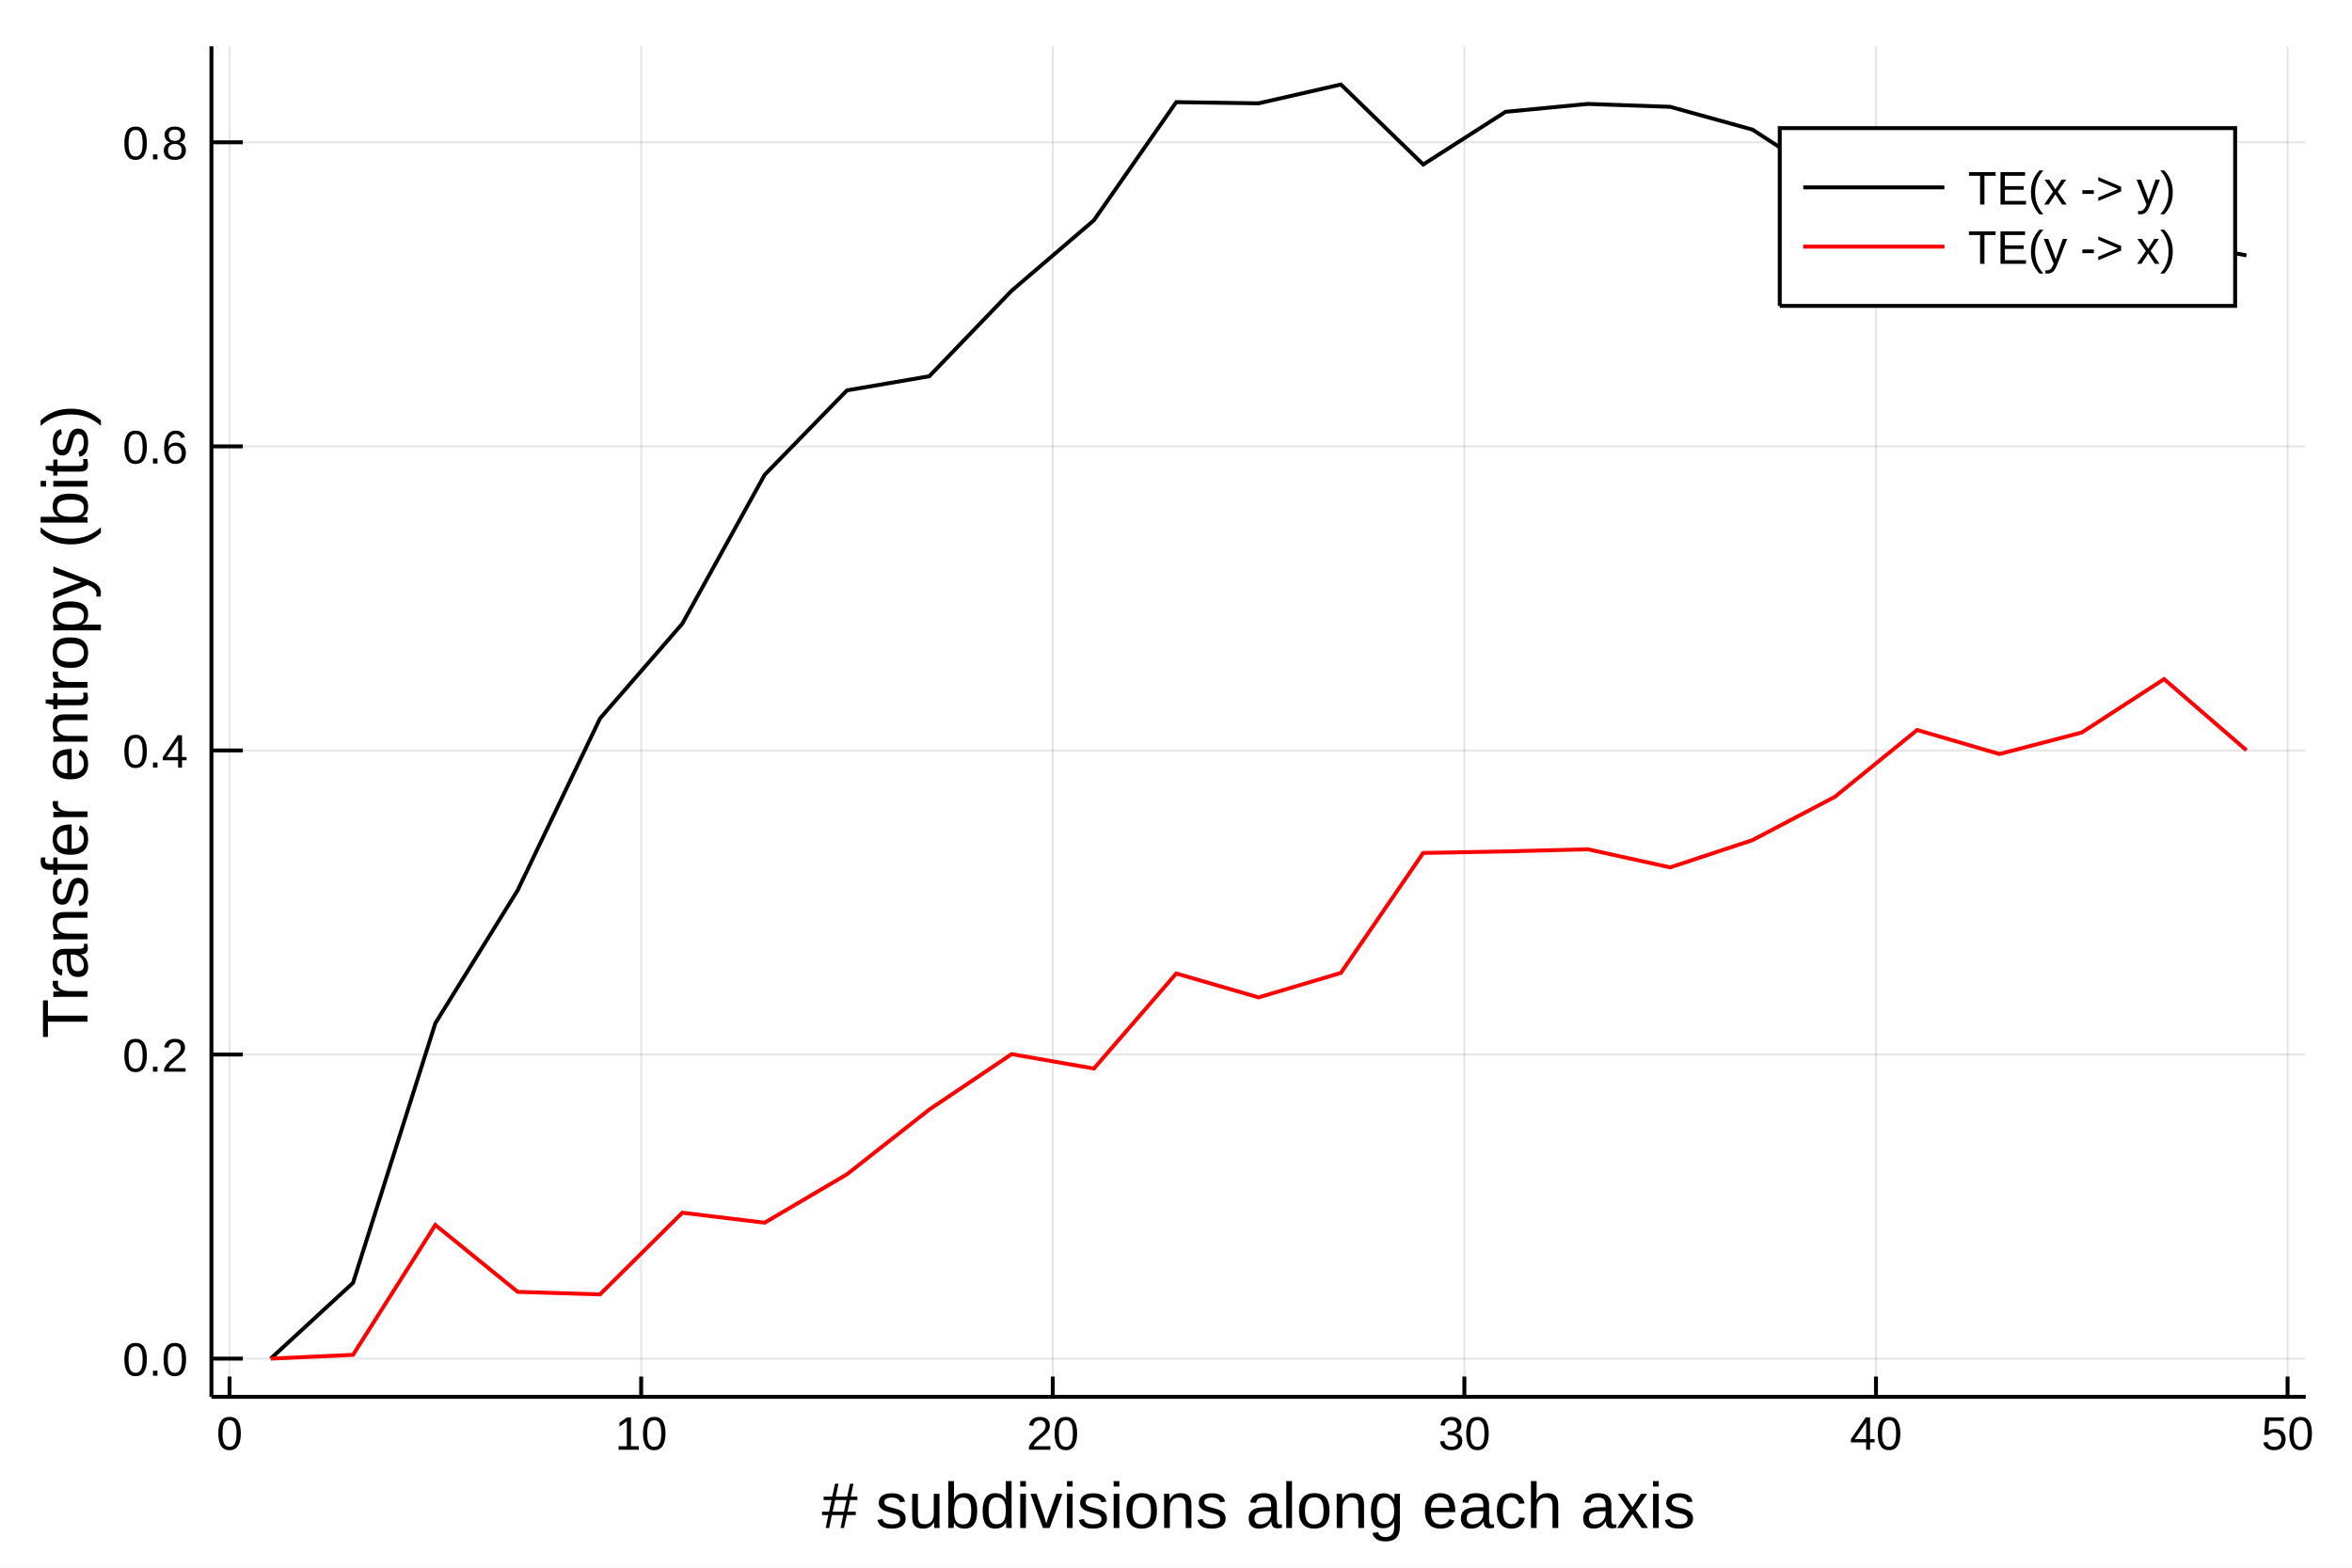
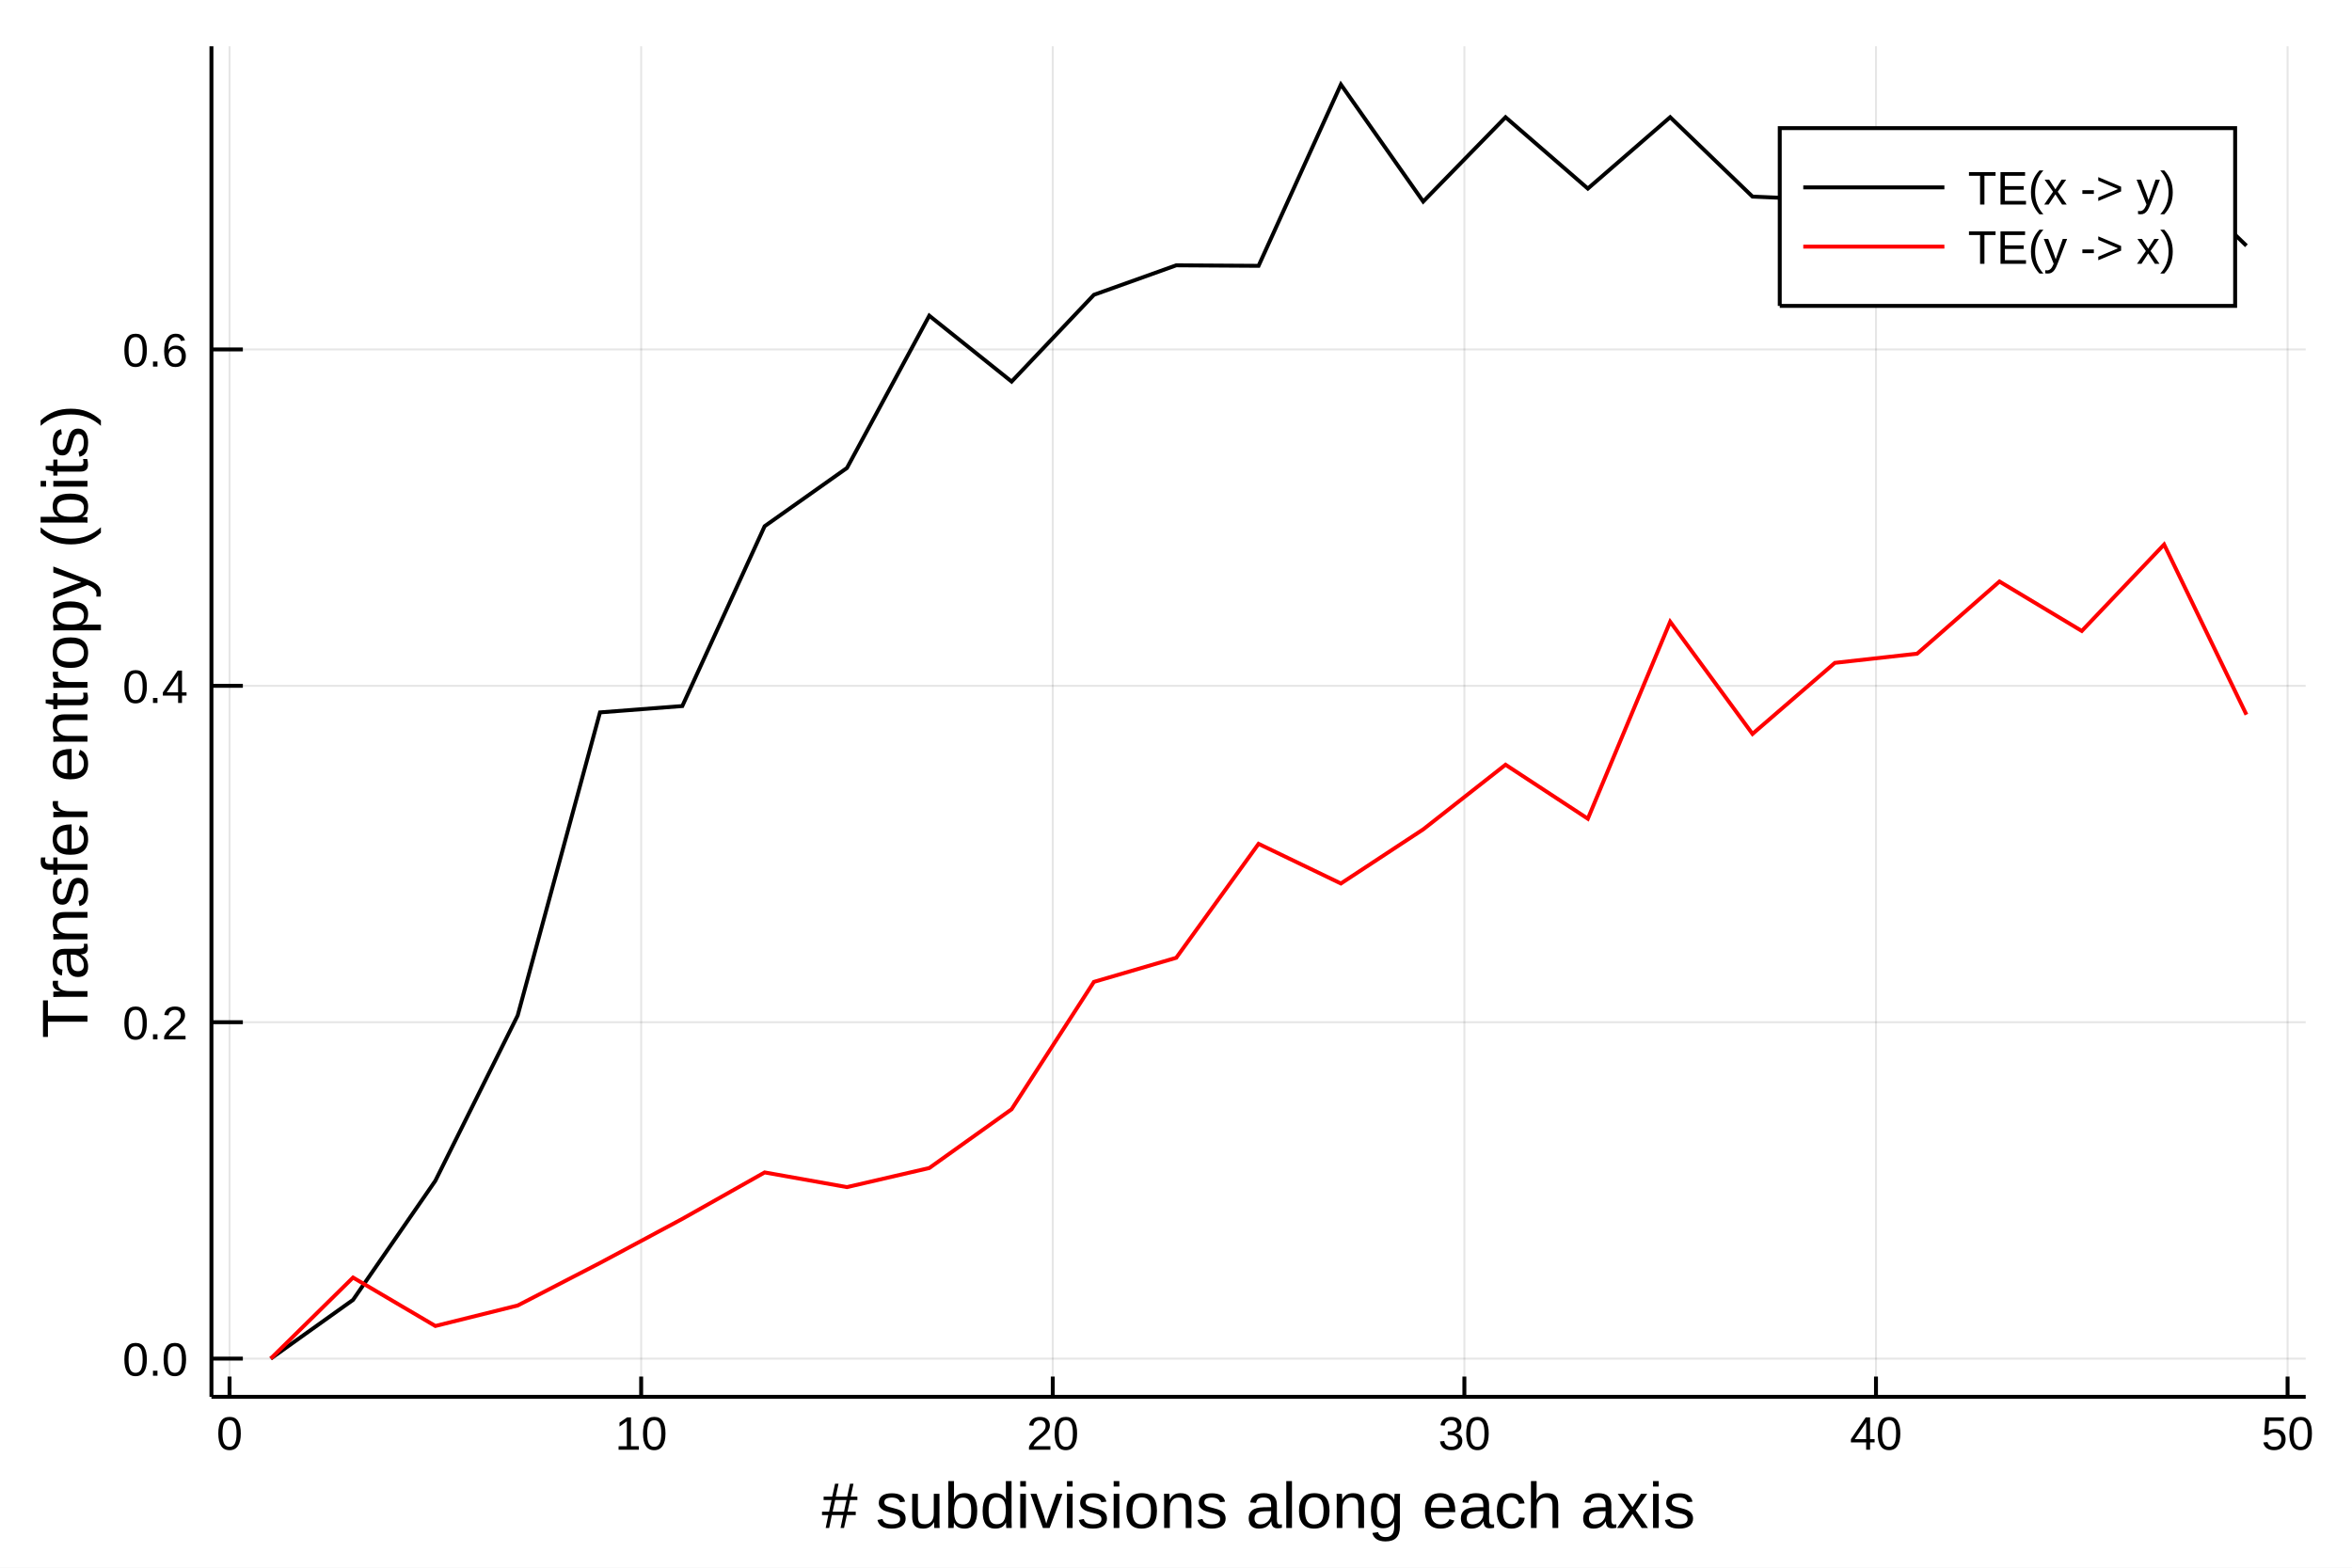
<svg xmlns="http://www.w3.org/2000/svg" width="600" height="400" viewBox="0 0 2400 1600">
  <defs>
-     <clipPath id="clip7700">
+     <clipPath id="clip6600">
      <rect x="0" y="0" width="2400" height="1600" />
    </clipPath>
  </defs>
-   <path clip-path="url(#clip7700)" d=" M0 1600 L2400 1600 L2400 0 L0 0  Z   " fill="#ffffff" fill-rule="evenodd" fill-opacity="1" />
+   <path clip-path="url(#clip6600)" d=" M0 1600 L2400 1600 L2400 0 L0 0  Z   " fill="#ffffff" fill-rule="evenodd" fill-opacity="1" />
  <defs>
-     <clipPath id="clip7701">
+     <clipPath id="clip6601">
      <rect x="480" y="0" width="1681" height="1600" />
    </clipPath>
  </defs>
-   <path clip-path="url(#clip7700)" d=" M215.754 1425.62 L2352.76 1425.62 L2352.76 47.244 L215.754 47.244  Z   " fill="#ffffff" fill-rule="evenodd" fill-opacity="1" />
+   <path clip-path="url(#clip6600)" d=" M215.754 1425.62 L2352.76 1425.62 L2352.76 47.244 L215.754 47.244  Z   " fill="#ffffff" fill-rule="evenodd" fill-opacity="1" />
  <defs>
-     <clipPath id="clip7702">
+     <clipPath id="clip6602">
      <rect x="215" y="47" width="2138" height="1379" />
    </clipPath>
  </defs>
-   <polyline clip-path="url(#clip7702)" style="stroke:#000000; stroke-width:2; stroke-opacity:0.1; fill:none" points="   234.234,1425.62 234.234,47.244    " />
-   <polyline clip-path="url(#clip7702)" style="stroke:#000000; stroke-width:2; stroke-opacity:0.1; fill:none" points="   654.243,1425.62 654.243,47.244    " />
-   <polyline clip-path="url(#clip7702)" style="stroke:#000000; stroke-width:2; stroke-opacity:0.1; fill:none" points="   1074.25,1425.62 1074.25,47.244    " />
-   <polyline clip-path="url(#clip7702)" style="stroke:#000000; stroke-width:2; stroke-opacity:0.1; fill:none" points="   1494.26,1425.62 1494.26,47.244    " />
-   <polyline clip-path="url(#clip7702)" style="stroke:#000000; stroke-width:2; stroke-opacity:0.1; fill:none" points="   1914.27,1425.62 1914.27,47.244    " />
-   <polyline clip-path="url(#clip7702)" style="stroke:#000000; stroke-width:2; stroke-opacity:0.1; fill:none" points="   2334.28,1425.62 2334.28,47.244    " />
-   <polyline clip-path="url(#clip7702)" style="stroke:#000000; stroke-width:2; stroke-opacity:0.1; fill:none" points="   215.754,1386.61 2352.76,1386.61    " />
-   <polyline clip-path="url(#clip7702)" style="stroke:#000000; stroke-width:2; stroke-opacity:0.1; fill:none" points="   215.754,1076.26 2352.76,1076.26    " />
-   <polyline clip-path="url(#clip7702)" style="stroke:#000000; stroke-width:2; stroke-opacity:0.1; fill:none" points="   215.754,765.912 2352.76,765.912    " />
-   <polyline clip-path="url(#clip7702)" style="stroke:#000000; stroke-width:2; stroke-opacity:0.1; fill:none" points="   215.754,455.564 2352.76,455.564    " />
-   <polyline clip-path="url(#clip7702)" style="stroke:#000000; stroke-width:2; stroke-opacity:0.1; fill:none" points="   215.754,145.216 2352.76,145.216    " />
-   <polyline clip-path="url(#clip7700)" style="stroke:#000000; stroke-width:4; stroke-opacity:1; fill:none" points="   215.754,1425.62 2352.76,1425.62    " />
-   <polyline clip-path="url(#clip7700)" style="stroke:#000000; stroke-width:4; stroke-opacity:1; fill:none" points="   215.754,1425.62 215.754,47.244    " />
-   <polyline clip-path="url(#clip7700)" style="stroke:#000000; stroke-width:4; stroke-opacity:1; fill:none" points="   234.234,1425.62 234.234,1404.94    " />
-   <polyline clip-path="url(#clip7700)" style="stroke:#000000; stroke-width:4; stroke-opacity:1; fill:none" points="   654.243,1425.62 654.243,1404.94    " />
-   <polyline clip-path="url(#clip7700)" style="stroke:#000000; stroke-width:4; stroke-opacity:1; fill:none" points="   1074.25,1425.62 1074.25,1404.94    " />
-   <polyline clip-path="url(#clip7700)" style="stroke:#000000; stroke-width:4; stroke-opacity:1; fill:none" points="   1494.26,1425.62 1494.26,1404.94    " />
-   <polyline clip-path="url(#clip7700)" style="stroke:#000000; stroke-width:4; stroke-opacity:1; fill:none" points="   1914.27,1425.62 1914.27,1404.94    " />
-   <polyline clip-path="url(#clip7700)" style="stroke:#000000; stroke-width:4; stroke-opacity:1; fill:none" points="   2334.28,1425.62 2334.28,1404.94    " />
-   <polyline clip-path="url(#clip7700)" style="stroke:#000000; stroke-width:4; stroke-opacity:1; fill:none" points="   215.754,1386.61 247.809,1386.61    " />
-   <polyline clip-path="url(#clip7700)" style="stroke:#000000; stroke-width:4; stroke-opacity:1; fill:none" points="   215.754,1076.26 247.809,1076.26    " />
-   <polyline clip-path="url(#clip7700)" style="stroke:#000000; stroke-width:4; stroke-opacity:1; fill:none" points="   215.754,765.912 247.809,765.912    " />
-   <polyline clip-path="url(#clip7700)" style="stroke:#000000; stroke-width:4; stroke-opacity:1; fill:none" points="   215.754,455.564 247.809,455.564    " />
-   <polyline clip-path="url(#clip7700)" style="stroke:#000000; stroke-width:4; stroke-opacity:1; fill:none" points="   215.754,145.216 247.809,145.216    " />
-   <g clip-path="url(#clip7700)">
+   <polyline clip-path="url(#clip6602)" style="stroke:#000000; stroke-width:2; stroke-opacity:0.1; fill:none" points="   234.234,1425.62 234.234,47.244    " />
+   <polyline clip-path="url(#clip6602)" style="stroke:#000000; stroke-width:2; stroke-opacity:0.1; fill:none" points="   654.243,1425.62 654.243,47.244    " />
+   <polyline clip-path="url(#clip6602)" style="stroke:#000000; stroke-width:2; stroke-opacity:0.1; fill:none" points="   1074.25,1425.62 1074.25,47.244    " />
+   <polyline clip-path="url(#clip6602)" style="stroke:#000000; stroke-width:2; stroke-opacity:0.1; fill:none" points="   1494.26,1425.62 1494.26,47.244    " />
+   <polyline clip-path="url(#clip6602)" style="stroke:#000000; stroke-width:2; stroke-opacity:0.1; fill:none" points="   1914.27,1425.62 1914.27,47.244    " />
+   <polyline clip-path="url(#clip6602)" style="stroke:#000000; stroke-width:2; stroke-opacity:0.1; fill:none" points="   2334.28,1425.62 2334.28,47.244    " />
+   <polyline clip-path="url(#clip6602)" style="stroke:#000000; stroke-width:2; stroke-opacity:0.1; fill:none" points="   215.754,1386.61 2352.76,1386.61    " />
+   <polyline clip-path="url(#clip6602)" style="stroke:#000000; stroke-width:2; stroke-opacity:0.1; fill:none" points="   215.754,1043.28 2352.76,1043.28    " />
+   <polyline clip-path="url(#clip6602)" style="stroke:#000000; stroke-width:2; stroke-opacity:0.1; fill:none" points="   215.754,699.955 2352.76,699.955    " />
+   <polyline clip-path="url(#clip6602)" style="stroke:#000000; stroke-width:2; stroke-opacity:0.1; fill:none" points="   215.754,356.629 2352.76,356.629    " />
+   <polyline clip-path="url(#clip6600)" style="stroke:#000000; stroke-width:4; stroke-opacity:1; fill:none" points="   215.754,1425.62 2352.76,1425.62    " />
+   <polyline clip-path="url(#clip6600)" style="stroke:#000000; stroke-width:4; stroke-opacity:1; fill:none" points="   215.754,1425.62 215.754,47.244    " />
+   <polyline clip-path="url(#clip6600)" style="stroke:#000000; stroke-width:4; stroke-opacity:1; fill:none" points="   234.234,1425.62 234.234,1404.94    " />
+   <polyline clip-path="url(#clip6600)" style="stroke:#000000; stroke-width:4; stroke-opacity:1; fill:none" points="   654.243,1425.62 654.243,1404.94    " />
+   <polyline clip-path="url(#clip6600)" style="stroke:#000000; stroke-width:4; stroke-opacity:1; fill:none" points="   1074.25,1425.62 1074.25,1404.94    " />
+   <polyline clip-path="url(#clip6600)" style="stroke:#000000; stroke-width:4; stroke-opacity:1; fill:none" points="   1494.26,1425.62 1494.26,1404.94    " />
+   <polyline clip-path="url(#clip6600)" style="stroke:#000000; stroke-width:4; stroke-opacity:1; fill:none" points="   1914.27,1425.62 1914.27,1404.94    " />
+   <polyline clip-path="url(#clip6600)" style="stroke:#000000; stroke-width:4; stroke-opacity:1; fill:none" points="   2334.28,1425.62 2334.28,1404.94    " />
+   <polyline clip-path="url(#clip6600)" style="stroke:#000000; stroke-width:4; stroke-opacity:1; fill:none" points="   215.754,1386.61 247.809,1386.61    " />
+   <polyline clip-path="url(#clip6600)" style="stroke:#000000; stroke-width:4; stroke-opacity:1; fill:none" points="   215.754,1043.28 247.809,1043.28    " />
+   <polyline clip-path="url(#clip6600)" style="stroke:#000000; stroke-width:4; stroke-opacity:1; fill:none" points="   215.754,699.955 247.809,699.955    " />
+   <polyline clip-path="url(#clip6600)" style="stroke:#000000; stroke-width:4; stroke-opacity:1; fill:none" points="   215.754,356.629 247.809,356.629    " />
+   <g clip-path="url(#clip6600)">
    <text style="fill:#000000; fill-opacity:1; font-family:Arial,Helvetica Neue,Helvetica,sans-serif; font-size:48px; text-anchor:middle;" transform="rotate(0, 234.234, 1479.62)" x="234.234" y="1479.62">0</text>
  </g>
-   <g clip-path="url(#clip7700)">
+   <g clip-path="url(#clip6600)">
    <text style="fill:#000000; fill-opacity:1; font-family:Arial,Helvetica Neue,Helvetica,sans-serif; font-size:48px; text-anchor:middle;" transform="rotate(0, 654.243, 1479.62)" x="654.243" y="1479.62">10</text>
  </g>
-   <g clip-path="url(#clip7700)">
+   <g clip-path="url(#clip6600)">
    <text style="fill:#000000; fill-opacity:1; font-family:Arial,Helvetica Neue,Helvetica,sans-serif; font-size:48px; text-anchor:middle;" transform="rotate(0, 1074.25, 1479.62)" x="1074.25" y="1479.62">20</text>
  </g>
-   <g clip-path="url(#clip7700)">
+   <g clip-path="url(#clip6600)">
    <text style="fill:#000000; fill-opacity:1; font-family:Arial,Helvetica Neue,Helvetica,sans-serif; font-size:48px; text-anchor:middle;" transform="rotate(0, 1494.26, 1479.62)" x="1494.26" y="1479.62">30</text>
  </g>
-   <g clip-path="url(#clip7700)">
+   <g clip-path="url(#clip6600)">
    <text style="fill:#000000; fill-opacity:1; font-family:Arial,Helvetica Neue,Helvetica,sans-serif; font-size:48px; text-anchor:middle;" transform="rotate(0, 1914.27, 1479.62)" x="1914.27" y="1479.62">40</text>
  </g>
-   <g clip-path="url(#clip7700)">
+   <g clip-path="url(#clip6600)">
    <text style="fill:#000000; fill-opacity:1; font-family:Arial,Helvetica Neue,Helvetica,sans-serif; font-size:48px; text-anchor:middle;" transform="rotate(0, 2334.28, 1479.62)" x="2334.28" y="1479.62">50</text>
  </g>
-   <g clip-path="url(#clip7700)">
+   <g clip-path="url(#clip6600)">
    <text style="fill:#000000; fill-opacity:1; font-family:Arial,Helvetica Neue,Helvetica,sans-serif; font-size:48px; text-anchor:end;" transform="rotate(0, 191.754, 1404.11)" x="191.754" y="1404.11">0.0</text>
  </g>
-   <g clip-path="url(#clip7700)">
-     <text style="fill:#000000; fill-opacity:1; font-family:Arial,Helvetica Neue,Helvetica,sans-serif; font-size:48px; text-anchor:end;" transform="rotate(0, 191.754, 1093.76)" x="191.754" y="1093.76">0.2</text>
+   <g clip-path="url(#clip6600)">
+     <text style="fill:#000000; fill-opacity:1; font-family:Arial,Helvetica Neue,Helvetica,sans-serif; font-size:48px; text-anchor:end;" transform="rotate(0, 191.754, 1060.78)" x="191.754" y="1060.78">0.2</text>
  </g>
-   <g clip-path="url(#clip7700)">
-     <text style="fill:#000000; fill-opacity:1; font-family:Arial,Helvetica Neue,Helvetica,sans-serif; font-size:48px; text-anchor:end;" transform="rotate(0, 191.754, 783.412)" x="191.754" y="783.412">0.4</text>
+   <g clip-path="url(#clip6600)">
+     <text style="fill:#000000; fill-opacity:1; font-family:Arial,Helvetica Neue,Helvetica,sans-serif; font-size:48px; text-anchor:end;" transform="rotate(0, 191.754, 717.455)" x="191.754" y="717.455">0.4</text>
  </g>
-   <g clip-path="url(#clip7700)">
-     <text style="fill:#000000; fill-opacity:1; font-family:Arial,Helvetica Neue,Helvetica,sans-serif; font-size:48px; text-anchor:end;" transform="rotate(0, 191.754, 473.064)" x="191.754" y="473.064">0.6</text>
+   <g clip-path="url(#clip6600)">
+     <text style="fill:#000000; fill-opacity:1; font-family:Arial,Helvetica Neue,Helvetica,sans-serif; font-size:48px; text-anchor:end;" transform="rotate(0, 191.754, 374.129)" x="191.754" y="374.129">0.6</text>
  </g>
-   <g clip-path="url(#clip7700)">
-     <text style="fill:#000000; fill-opacity:1; font-family:Arial,Helvetica Neue,Helvetica,sans-serif; font-size:48px; text-anchor:end;" transform="rotate(0, 191.754, 162.716)" x="191.754" y="162.716">0.8</text>
-   </g>
-   <g clip-path="url(#clip7700)">
+   <g clip-path="url(#clip6600)">
    <text style="fill:#000000; fill-opacity:1; font-family:Arial,Helvetica Neue,Helvetica,sans-serif; font-size:66px; text-anchor:middle;" transform="rotate(0, 1284.25, 1559.48)" x="1284.25" y="1559.48"># subdivisions along each axis</text>
  </g>
-   <g clip-path="url(#clip7700)">
+   <g clip-path="url(#clip6600)">
    <text style="fill:#000000; fill-opacity:1; font-family:Arial,Helvetica Neue,Helvetica,sans-serif; font-size:66px; text-anchor:middle;" transform="rotate(-90, 89.2861, 736.431)" x="89.286" y="736.431">Transfer entropy (bits)</text>
  </g>
-   <polyline clip-path="url(#clip7702)" style="stroke:#000000; stroke-width:4; stroke-opacity:1; fill:none" points="   276.235,1386.61 360.237,1309.3 444.239,1044.29 528.24,908.607 612.242,733.292 696.243,636.522 780.245,484.595 864.247,398.405 948.248,384.01 1032.25,296.737    1116.25,224.811 1200.25,104.239 1284.25,105.457 1368.26,86.255 1452.26,167.882 1536.26,114.131 1620.26,106.081 1704.26,109.025 1788.26,132.298 1872.27,186.889    1956.27,163.186 2040.27,237.779 2124.27,230.975 2208.27,245.149 2292.27,260.638    " />
-   <polyline clip-path="url(#clip7702)" style="stroke:#ff0000; stroke-width:4; stroke-opacity:1; fill:none" points="   276.235,1386.61 360.237,1382.79 444.239,1250.2 528.24,1318.49 612.242,1321.07 696.243,1237.72 780.245,1247.89 864.247,1198.5 948.248,1132.43 1032.25,1075.86    1116.25,1090.57 1200.25,993.549 1284.25,1017.96 1368.26,992.971 1452.26,870.524 1536.26,868.977 1620.26,866.772 1704.26,885.264 1788.26,857.448 1872.27,813.281    1956.27,745.03 2040.27,769.565 2124.27,747.608 2208.27,693.104 2292.27,765.72    " />
-   <path clip-path="url(#clip7700)" d=" M1816.07 312.204 L2280.76 312.204 L2280.76 130.764 L1816.07 130.764  Z   " fill="#ffffff" fill-rule="evenodd" fill-opacity="1" />
-   <polyline clip-path="url(#clip7700)" style="stroke:#000000; stroke-width:4; stroke-opacity:1; fill:none" points="   1816.07,312.204 2280.76,312.204 2280.76,130.764 1816.07,130.764 1816.07,312.204    " />
-   <polyline clip-path="url(#clip7700)" style="stroke:#000000; stroke-width:4; stroke-opacity:1; fill:none" points="   1840.07,191.244 1984.07,191.244    " />
-   <g clip-path="url(#clip7700)">
+   <polyline clip-path="url(#clip6602)" style="stroke:#000000; stroke-width:4; stroke-opacity:1; fill:none" points="   276.235,1386.61 360.237,1326.68 444.239,1205.09 528.24,1036.43 612.242,727.069 696.243,720.599 780.245,537.073 864.247,477.614 948.248,322.2 1032.25,389.442    1116.25,300.874 1200.25,270.787 1284.25,271.307 1368.26,86.255 1452.26,205.701 1536.26,119.649 1620.26,192.47 1704.26,119.608 1788.26,200.638 1872.27,204.287    1956.27,262.815 2040.27,255.035 2124.27,186.678 2208.27,169.621 2292.27,250.797    " />
+   <polyline clip-path="url(#clip6602)" style="stroke:#ff0000; stroke-width:4; stroke-opacity:1; fill:none" points="   276.235,1386.61 360.237,1303.89 444.239,1353.31 528.24,1332.41 612.242,1288.99 696.243,1243.99 780.245,1196.59 864.247,1211.58 948.248,1192.11 1032.25,1132.13    1116.25,1002.11 1200.25,977.524 1284.25,861.232 1368.26,901.698 1452.26,846.459 1536.26,780.483 1620.26,835.598 1704.26,634.531 1788.26,749.042 1872.27,676.53    1956.27,667.156 2040.27,593.503 2124.27,643.972 2208.27,555.736 2292.27,729.376    " />
+   <path clip-path="url(#clip6600)" d=" M1816.07 312.204 L2280.76 312.204 L2280.76 130.764 L1816.07 130.764  Z   " fill="#ffffff" fill-rule="evenodd" fill-opacity="1" />
+   <polyline clip-path="url(#clip6600)" style="stroke:#000000; stroke-width:4; stroke-opacity:1; fill:none" points="   1816.07,312.204 2280.76,312.204 2280.76,130.764 1816.07,130.764 1816.07,312.204    " />
+   <polyline clip-path="url(#clip6600)" style="stroke:#000000; stroke-width:4; stroke-opacity:1; fill:none" points="   1840.07,191.244 1984.07,191.244    " />
+   <g clip-path="url(#clip6600)">
    <text style="fill:#000000; fill-opacity:1; font-family:Arial,Helvetica Neue,Helvetica,sans-serif; font-size:48px; text-anchor:start;" transform="rotate(0, 2008.07, 208.744)" x="2008.07" y="208.744">TE(x -&gt; y)</text>
  </g>
-   <polyline clip-path="url(#clip7700)" style="stroke:#ff0000; stroke-width:4; stroke-opacity:1; fill:none" points="   1840.07,251.724 1984.07,251.724    " />
-   <g clip-path="url(#clip7700)">
+   <polyline clip-path="url(#clip6600)" style="stroke:#ff0000; stroke-width:4; stroke-opacity:1; fill:none" points="   1840.07,251.724 1984.07,251.724    " />
+   <g clip-path="url(#clip6600)">
    <text style="fill:#000000; fill-opacity:1; font-family:Arial,Helvetica Neue,Helvetica,sans-serif; font-size:48px; text-anchor:start;" transform="rotate(0, 2008.07, 269.224)" x="2008.07" y="269.224">TE(y -&gt; x)</text>
  </g>
</svg>
